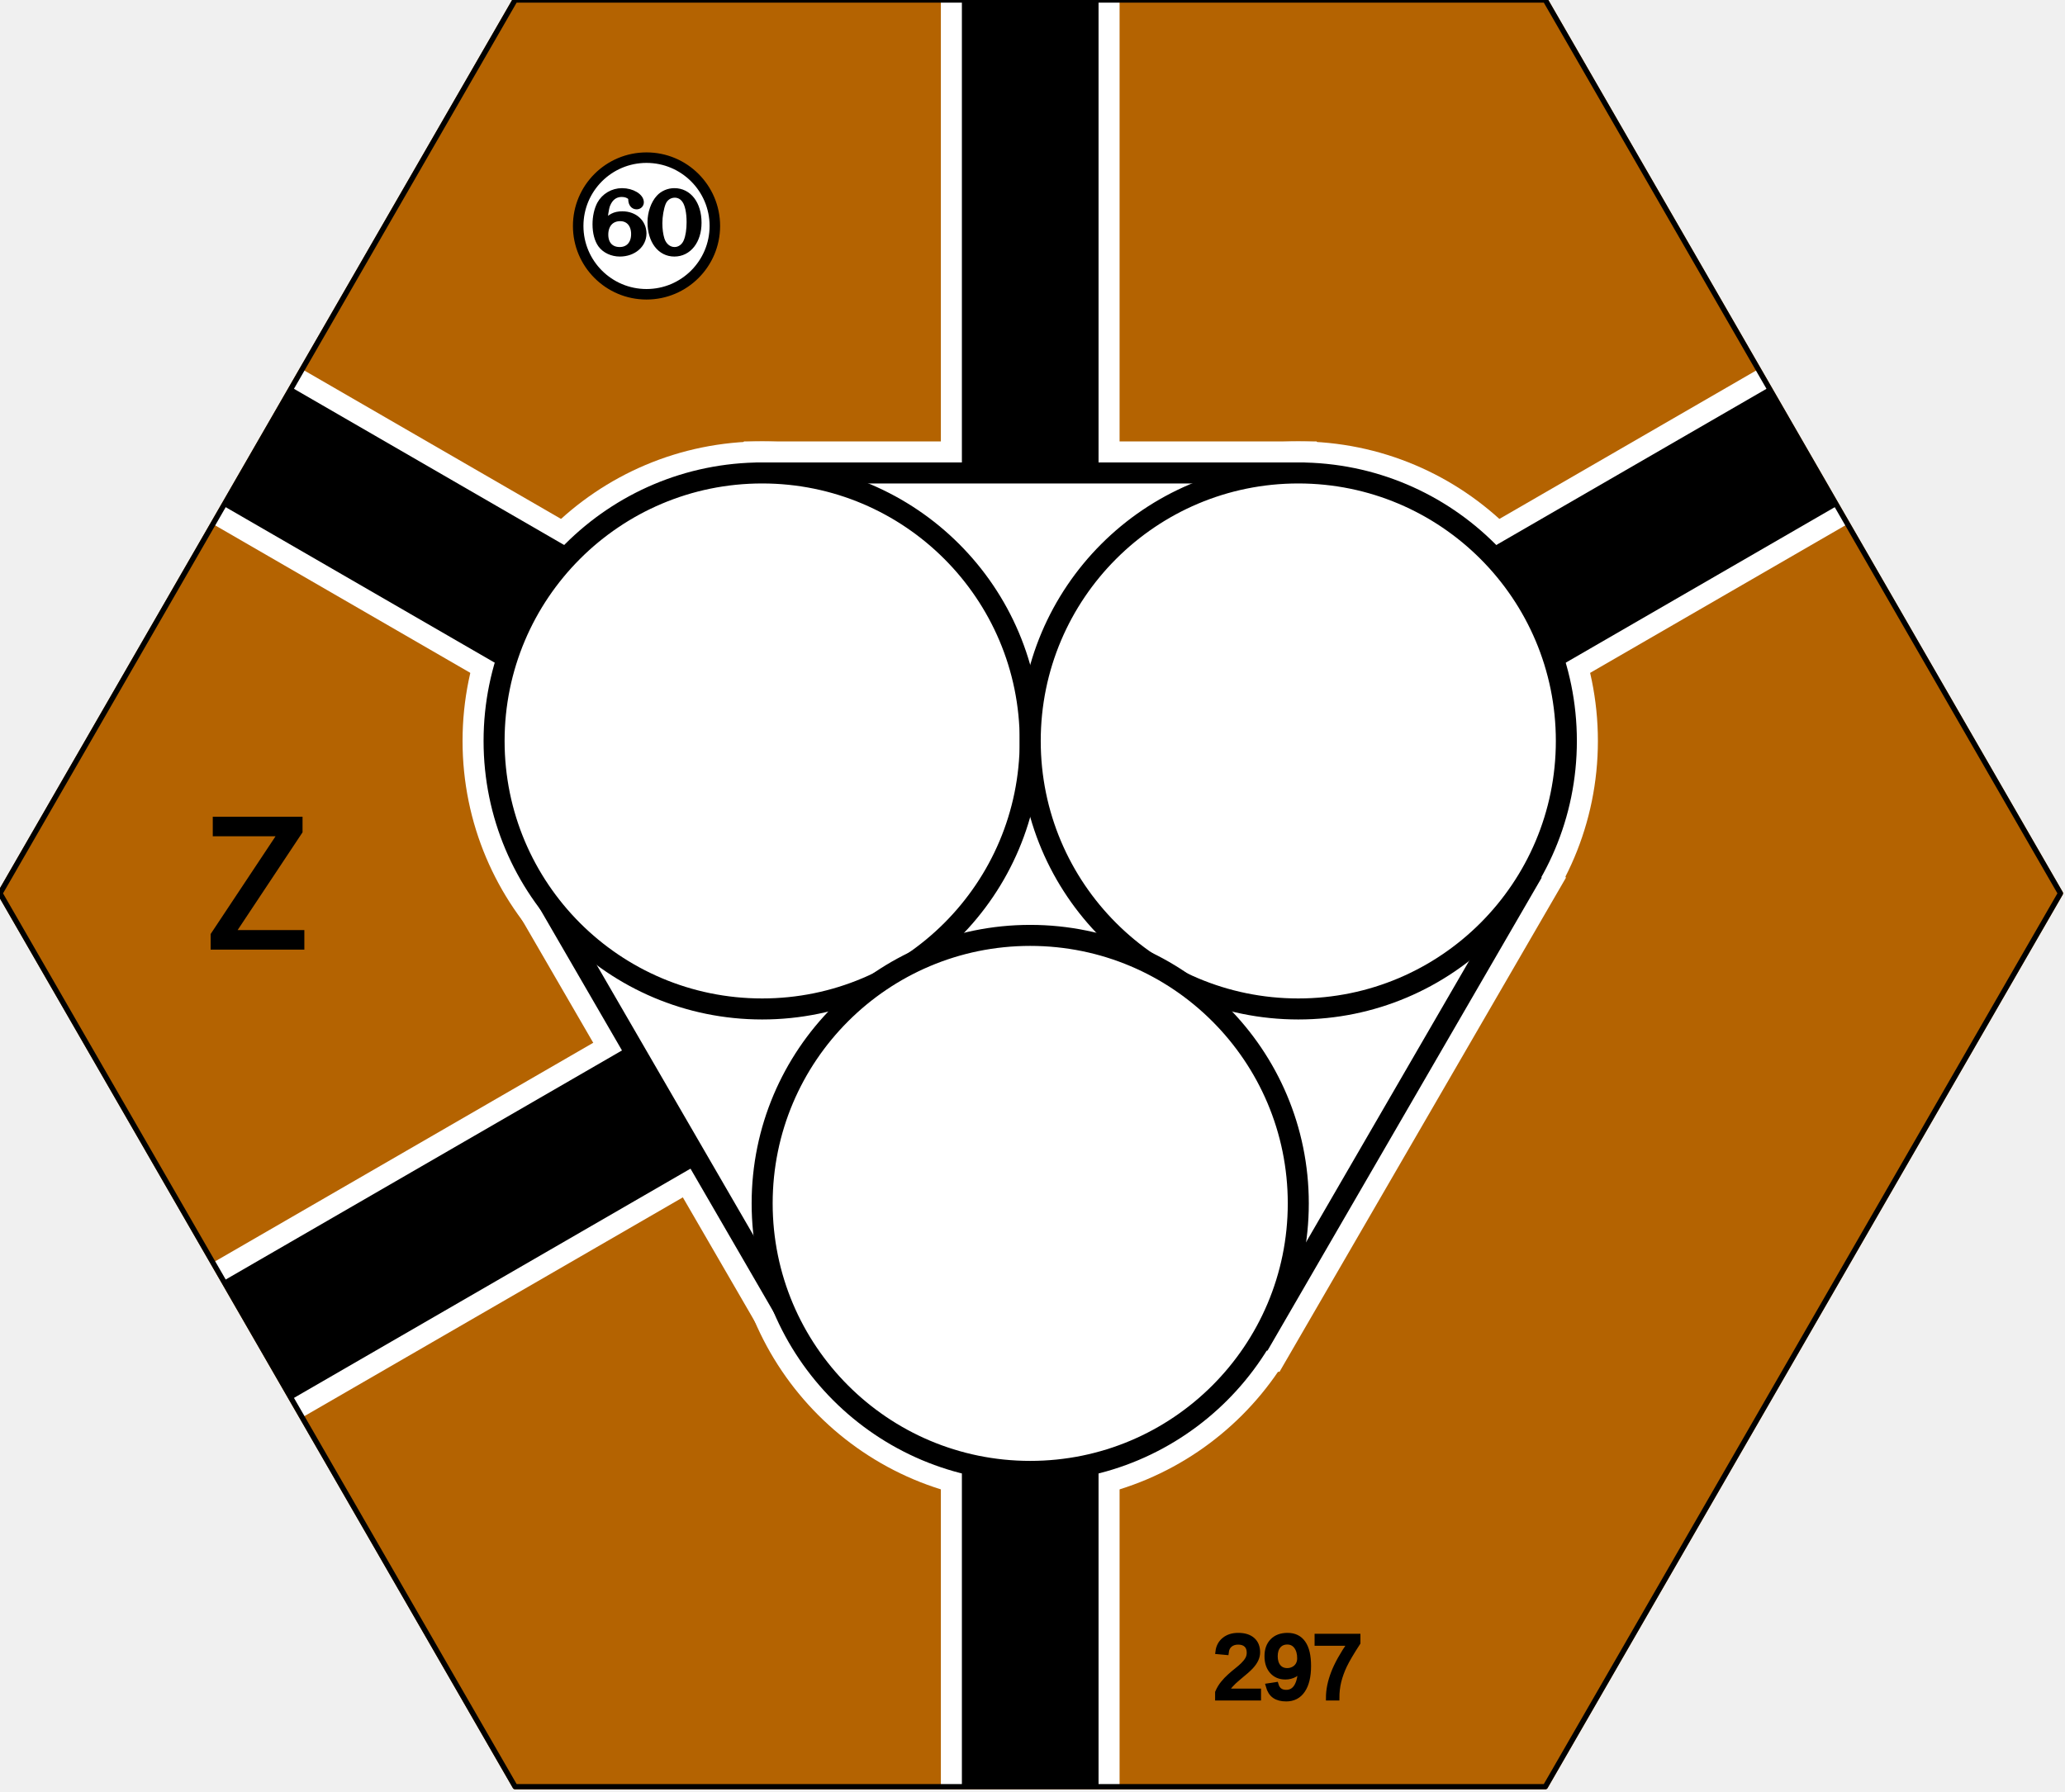
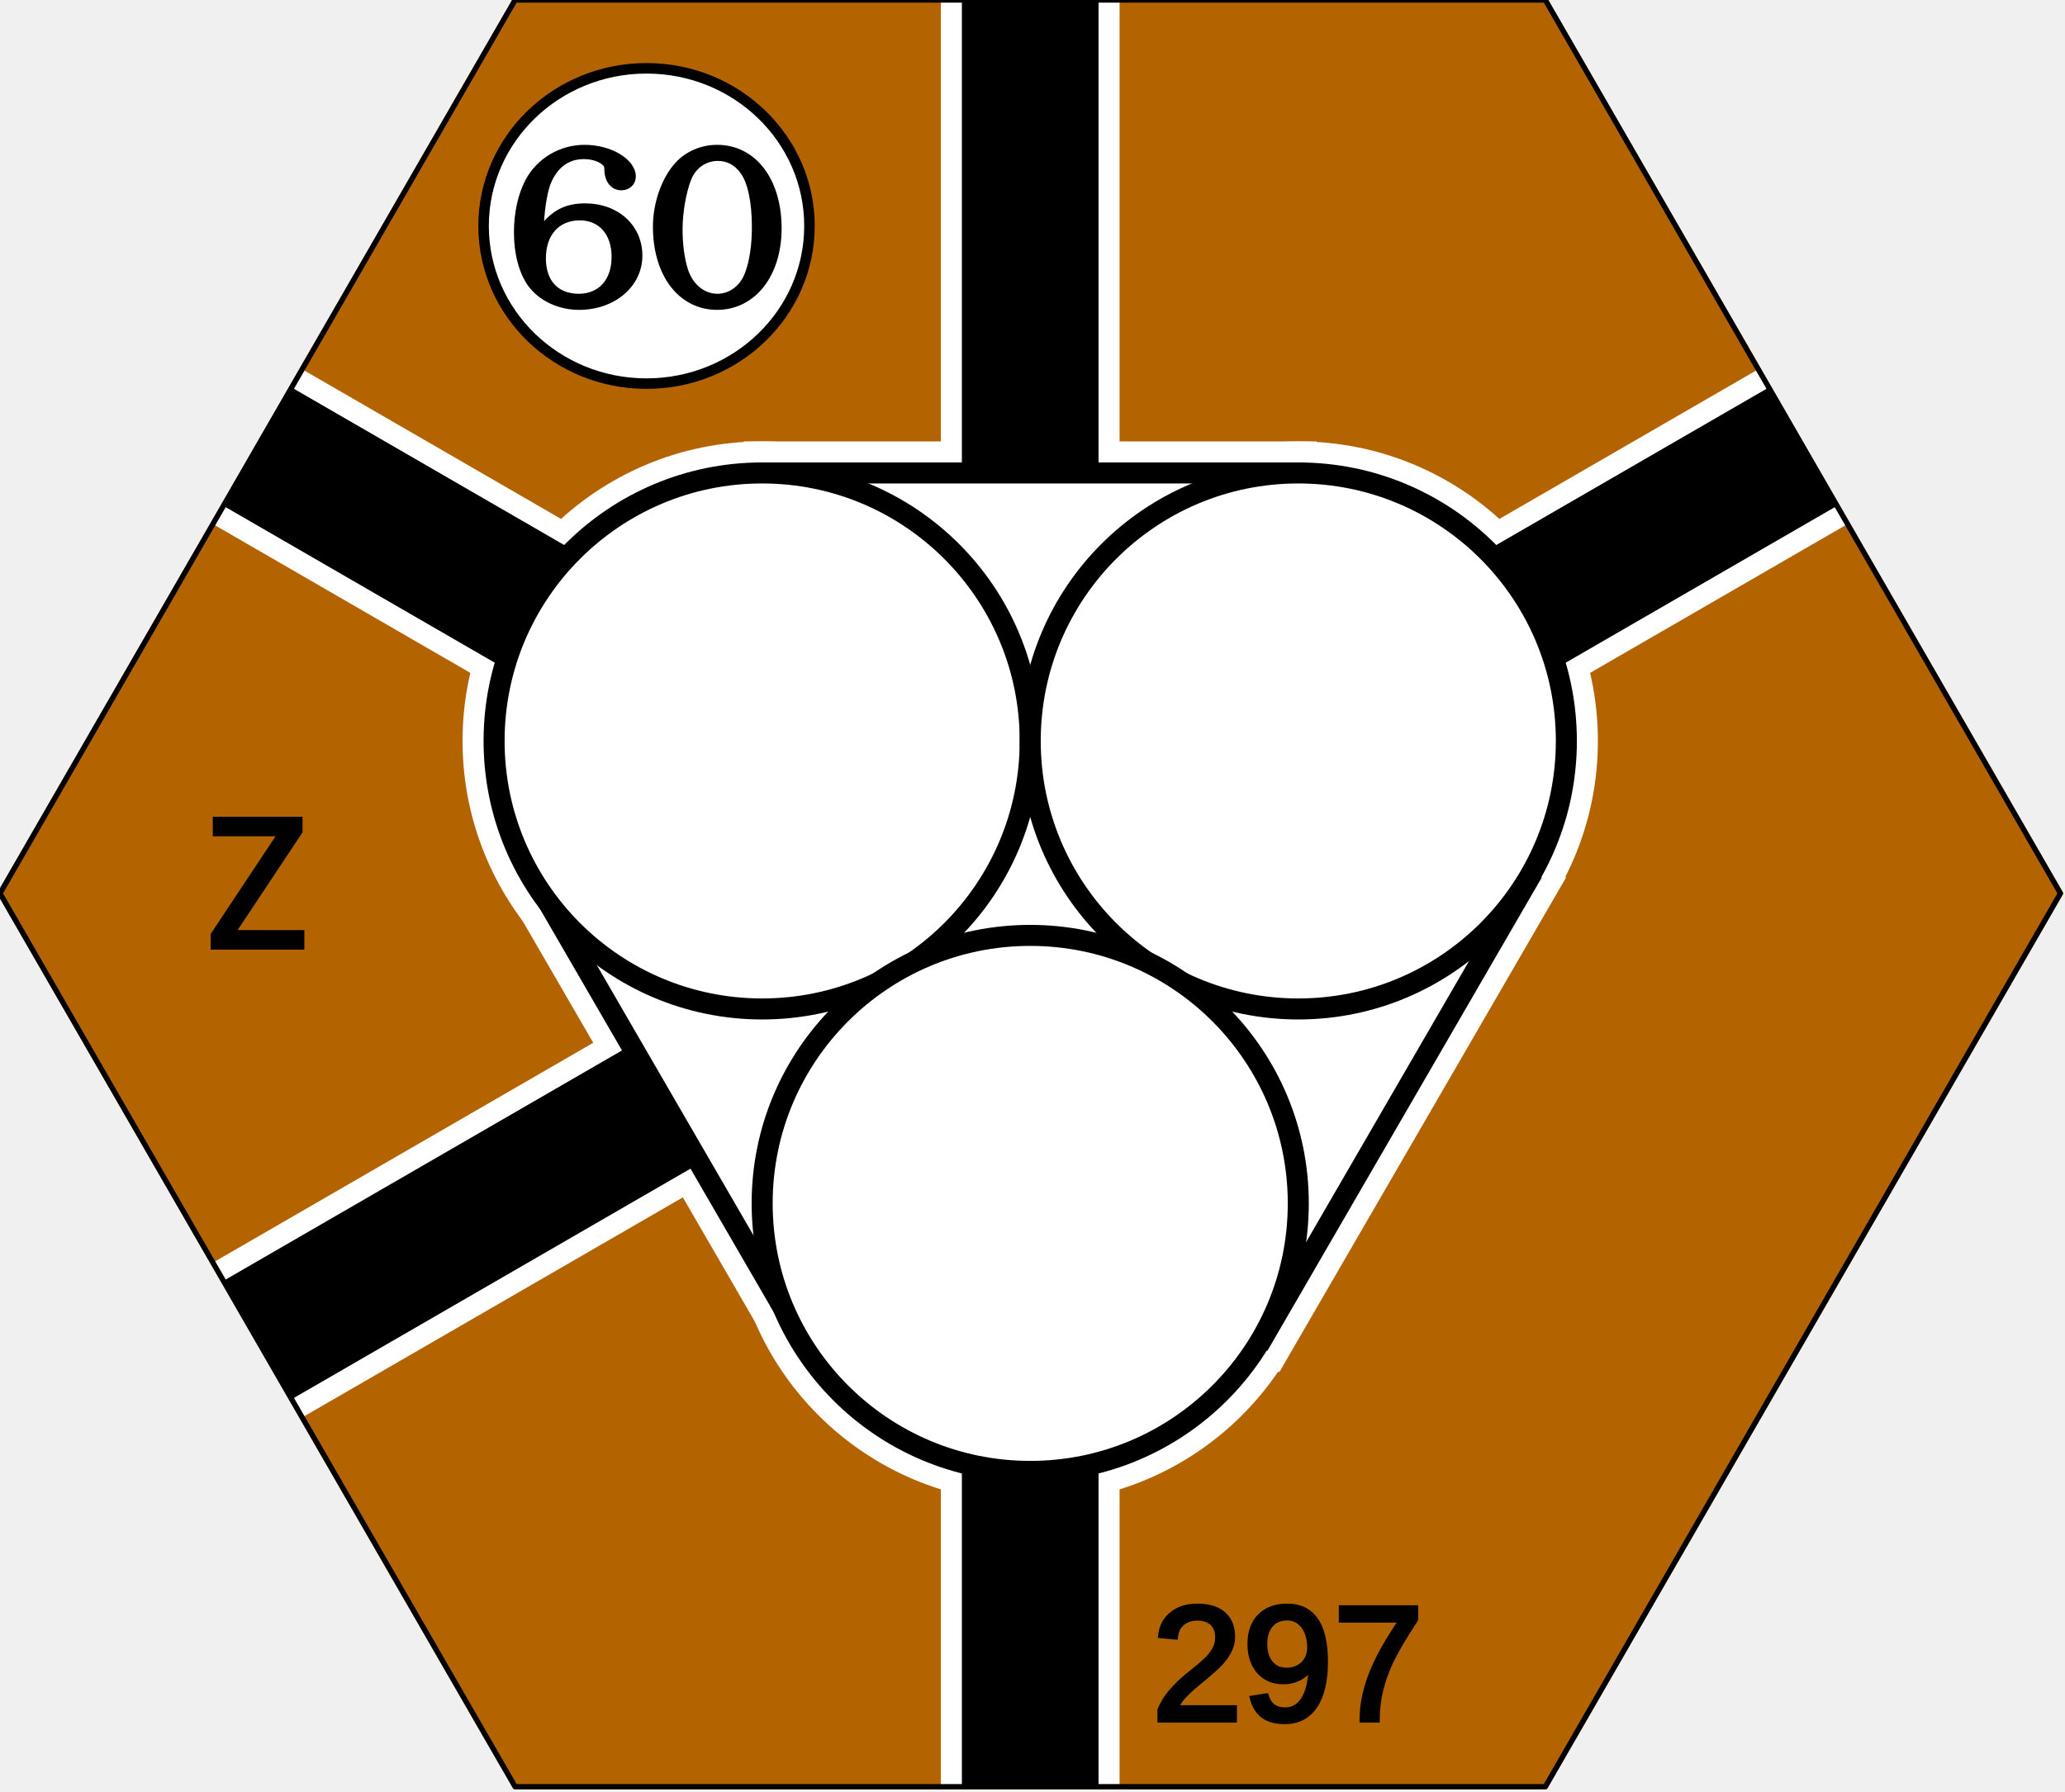
<svg xmlns="http://www.w3.org/2000/svg" version="1.1">
  <path d=" M 98,0 L 294,0 L 392,170 L 294,340 L 98,340 L 0,170 Z" fill="#B46301" stroke="#B46301" stroke-width="1" stroke-linejoin="round" />
-   <text x="245" y="318" dy="0.3em" fill="#000000" stroke="#000000" text-anchor="middle" font-family="Arial" font-size="17">297</text>
+   <text x="245" y="318" dy="0.3em" fill="#000000" stroke="#000000" text-anchor="middle" font-family="Arial" font-size="31">297</text>
  <polygon points="145,90 247,90 291,167 240,255 152,254 101,166" fill="#FFFFFF" stroke="#FFFFFF" stroke-width="12" />
  <circle cx="145" cy="141" r="51" fill="#FFFFFF" stroke="#FFFFFF" stroke-width="12" />
  <circle cx="247" cy="141" r="51" fill="#FFFFFF" stroke="#FFFFFF" stroke-width="12" />
  <circle cx="196" cy="229" r="51" fill="#FFFFFF" stroke="#FFFFFF" stroke-width="12" />
  <path d="M 196,170 L 196,340" fill="none" stroke="#FFFFFF" stroke-width="34" stroke-linecap="butt" stroke-linejoin="round" />
  <path d="M 196,170 L 49,255" fill="none" stroke="#FFFFFF" stroke-width="34" stroke-linecap="butt" stroke-linejoin="round" />
  <path d="M 196,170 L 49,85" fill="none" stroke="#FFFFFF" stroke-width="34" stroke-linecap="butt" stroke-linejoin="round" />
  <path d="M 196,170 L 196,0" fill="none" stroke="#FFFFFF" stroke-width="34" stroke-linecap="butt" stroke-linejoin="round" />
  <path d="M 196,170 L 343,85" fill="none" stroke="#FFFFFF" stroke-width="34" stroke-linecap="butt" stroke-linejoin="round" />
  <path d="M 196,170 L 196,340" fill="none" stroke="#000000" stroke-width="26" stroke-linecap="butt" stroke-linejoin="round" />
  <path d="M 196,170 L 49,255" fill="none" stroke="#000000" stroke-width="26" stroke-linecap="butt" stroke-linejoin="round" />
  <path d="M 196,170 L 49,85" fill="none" stroke="#000000" stroke-width="26" stroke-linecap="butt" stroke-linejoin="round" />
  <path d="M 196,170 L 196,0" fill="none" stroke="#000000" stroke-width="26" stroke-linecap="butt" stroke-linejoin="round" />
  <path d="M 196,170 L 343,85" fill="none" stroke="#000000" stroke-width="26" stroke-linecap="butt" stroke-linejoin="round" />
  <polygon points="145,90 247,90 291,167 240,255 152,254 101,166" fill="#FFFFFF" stroke="#000000" stroke-width="4" />
  <circle cx="145" cy="141" r="51" fill="#FFFFFF" stroke="#000000" stroke-width="4" />
  <circle cx="247" cy="141" r="51" fill="#FFFFFF" stroke="#000000" stroke-width="4" />
  <circle cx="196" cy="229" r="51" fill="#FFFFFF" stroke="#000000" stroke-width="4" />
-   <ellipse rx="13" ry="13" cx="123" cy="43" fill="#FFFFFF" stroke="#000000" stroke-width="2" stroke-linejoin="round" />
-   <text x="123" y="43" dy="0.3em" fill="#000000" stroke="#000000" text-anchor="middle" font-family="Bookman Old Style" font-size="17">60</text>
+   <ellipse rx="31" ry="30" cx="123" cy="43" fill="#FFFFFF" stroke="#000000" stroke-width="2" stroke-linejoin="round" />
+   <text x="123" y="45" dy="0.3em" fill="#000000" stroke="#000000" text-anchor="middle" font-family="Bookman Old Style" font-size="43">60</text>
  <text x="49" y="170" dy="0.3em" fill="#000000" stroke="#000000" text-anchor="middle" font-family="TimpaniHeavy" font-size="34">Z</text>
  <path d=" M 98,0 L 294,0 L 392,170 L 294,340 L 98,340 L 0,170 Z" fill="none" stroke="black" stroke-width="1" stroke-linejoin="round" />
</svg>
